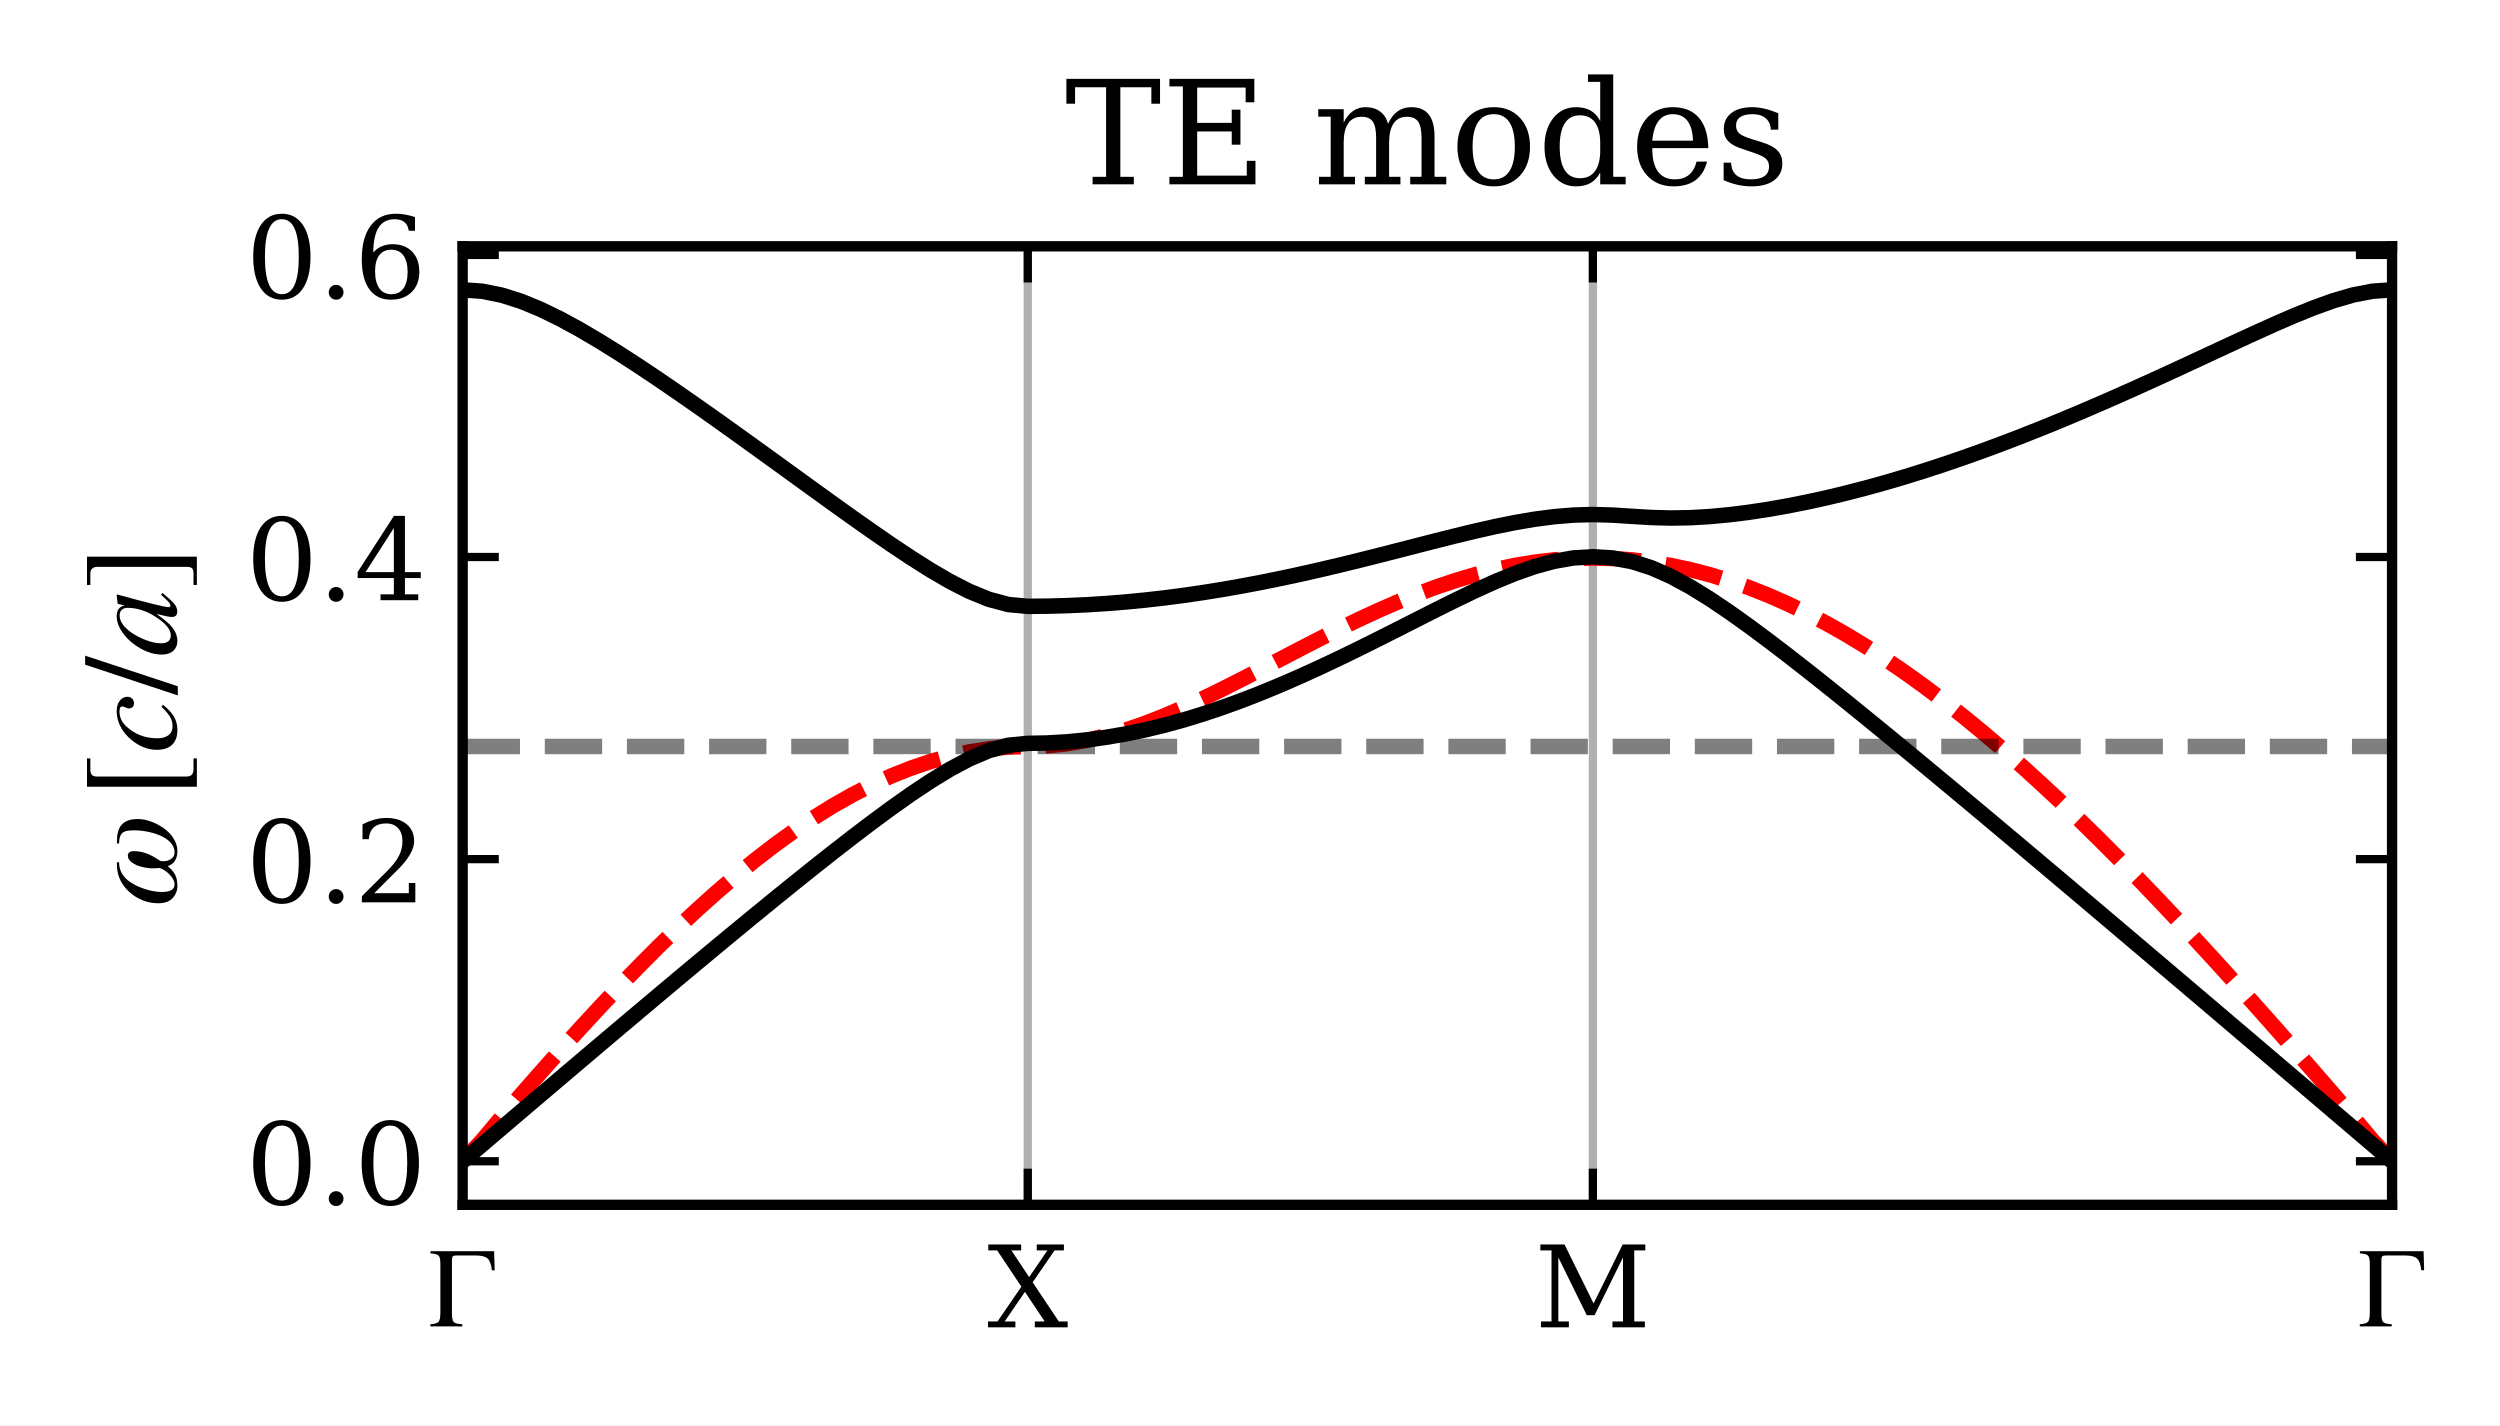
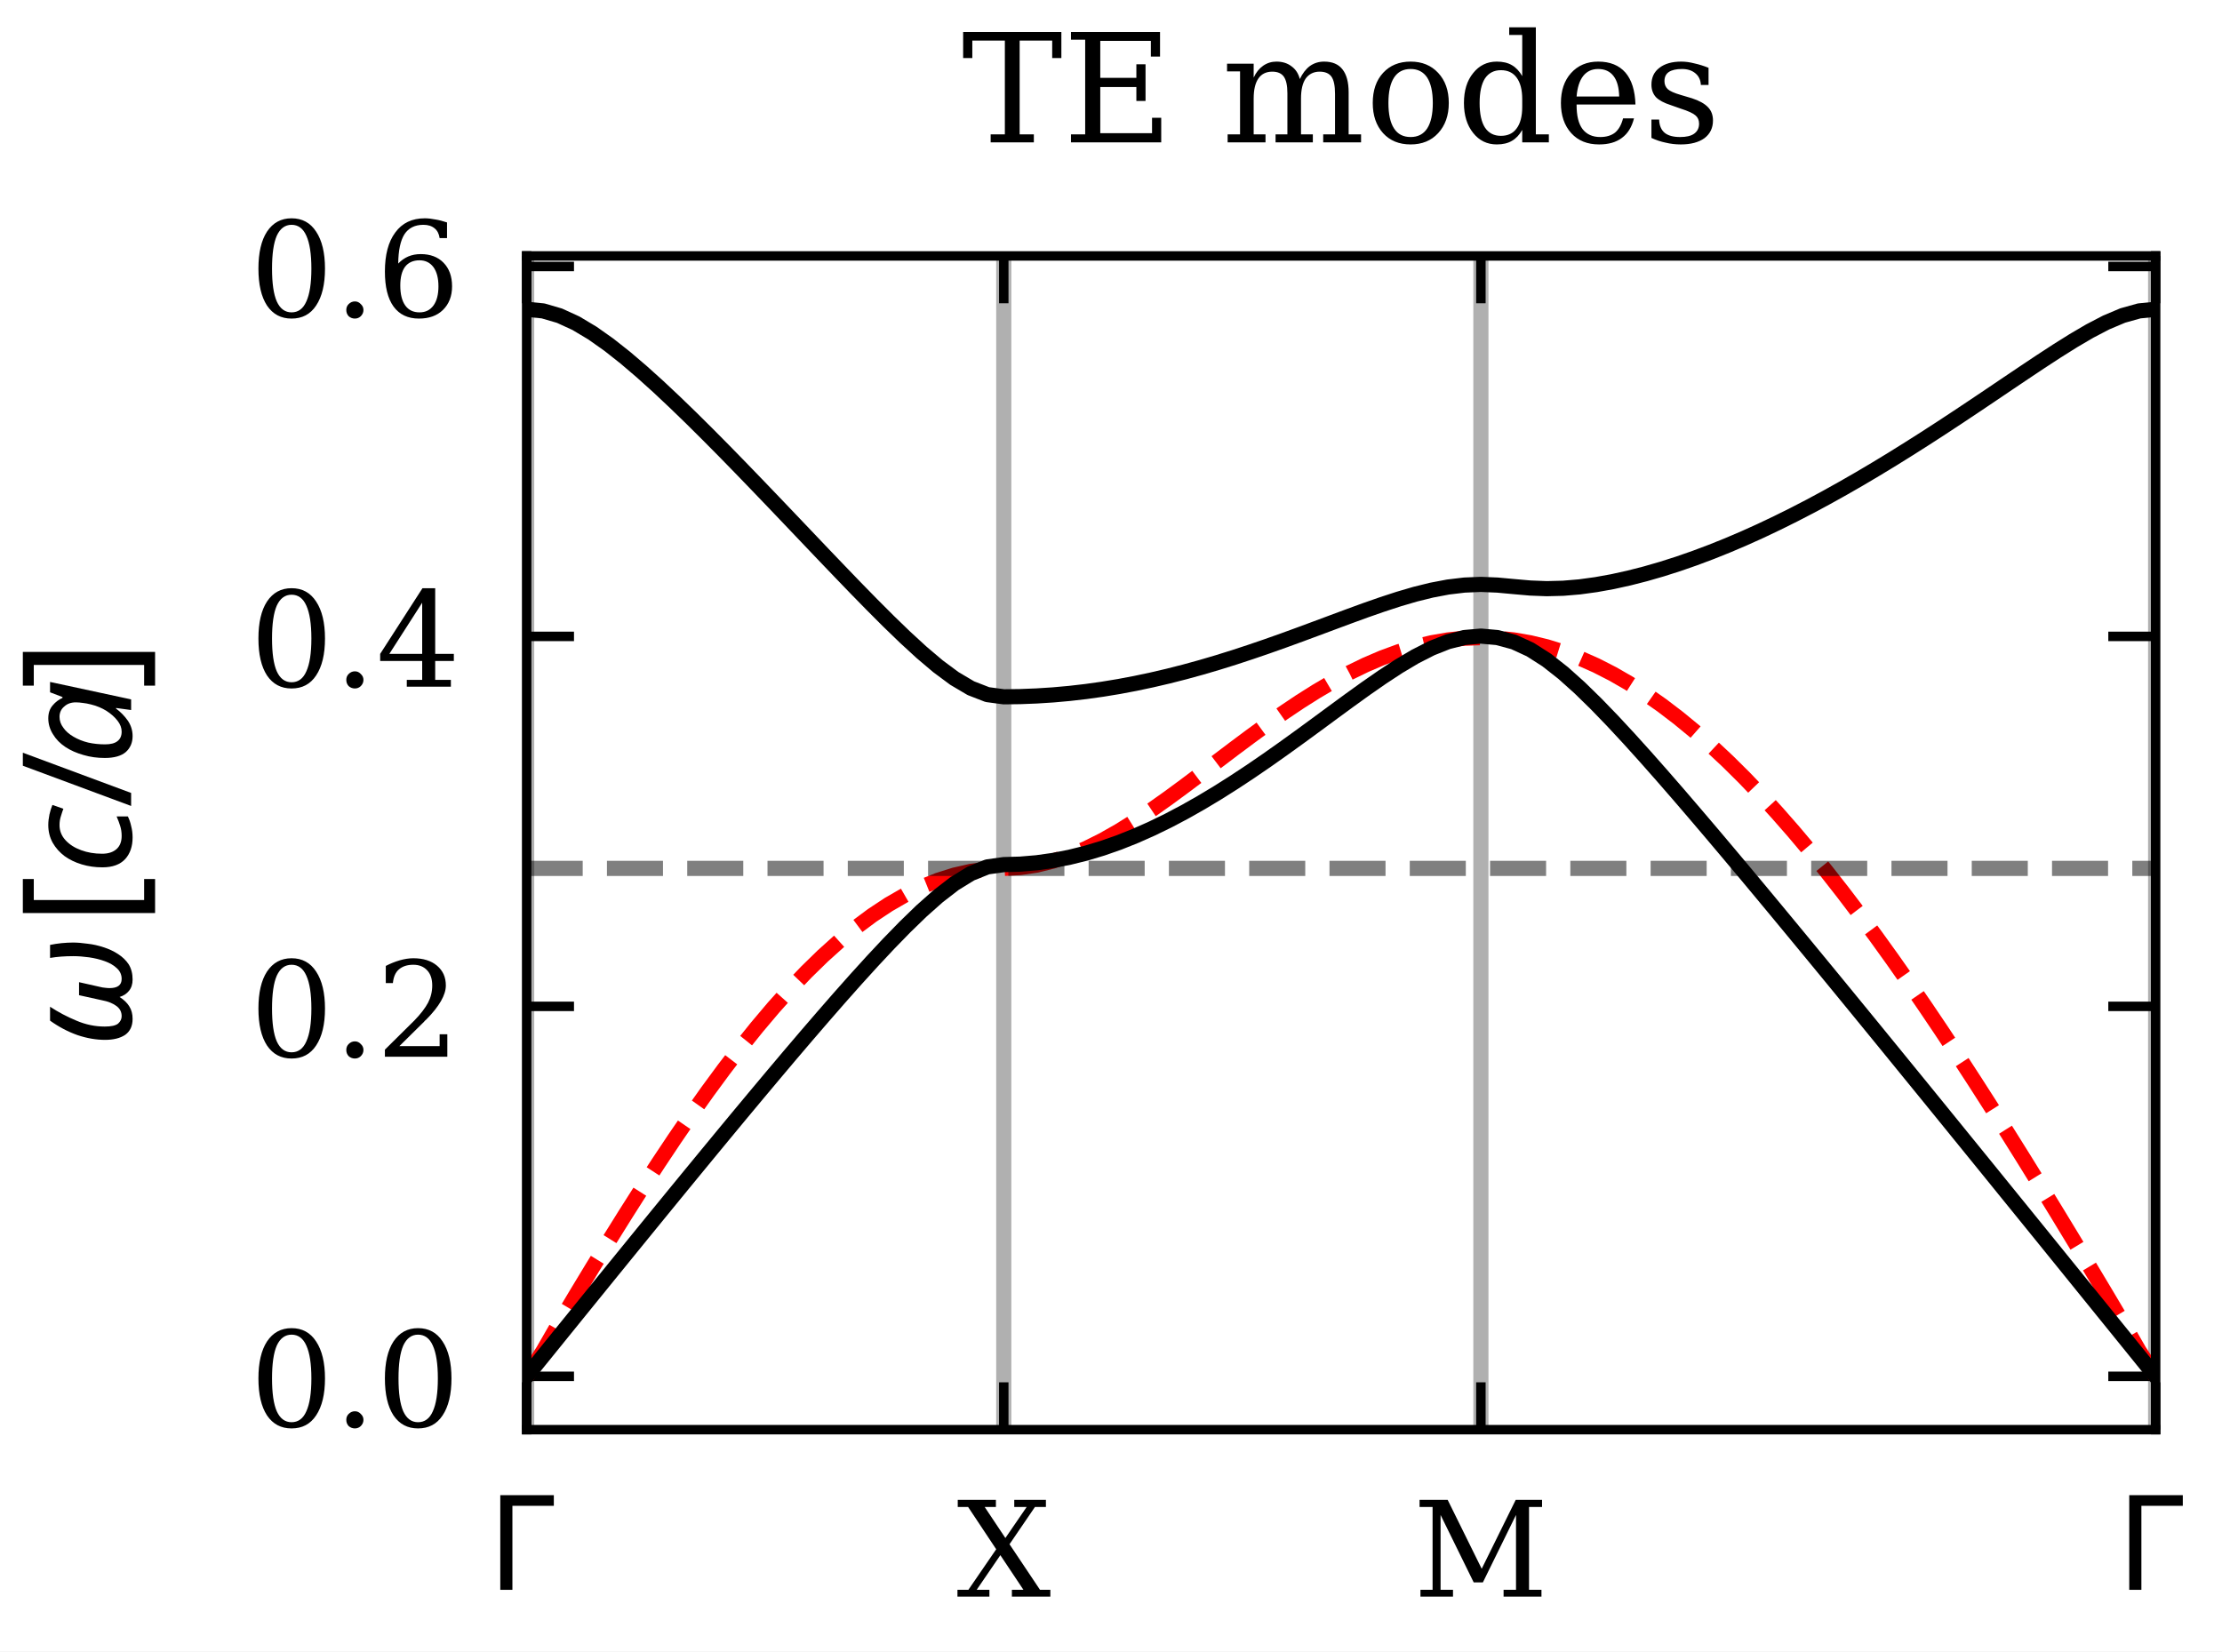
- <svg xmlns="http://www.w3.org/2000/svg" xmlns:xlink="http://www.w3.org/1999/xlink" width="241.952pt" height="137.948pt" viewBox="0 0 241.952 137.948" version="1.1">
+ <svg xmlns="http://www.w3.org/2000/svg" xmlns:xlink="http://www.w3.org/1999/xlink" width="117.352pt" height="87.234pt" viewBox="0 0 117.352 87.234" version="1.1">
  <defs>
    <style type="text/css">*{stroke-linejoin: round; stroke-linecap: butt}</style>
  </defs>
  <g id="figure_1">
    <g id="patch_1">
-       <path d="M 0 137.948  L 241.952 137.948  L 241.952 0  L 0 0  z " style="fill: #ffffff" />
+       <path d="M 0 87.234  L 117.352 87.234  L 117.352 0  L 0 0  z " style="fill: #ffffff" />
    </g>
    <g id="axes_1">
      <g id="patch_2">
-         <path d="M 44.775 116.602  L 231.507 116.602  L 231.507 23.838  L 44.775 23.838  z " style="fill: #ffffff" />
+         <path d="M 27.815 75.519  L 113.847 75.519  L 113.847 13.519  L 27.815 13.519  z " style="fill: #ffffff" />
      </g>
      <g id="matplotlib.axis_1">
        <g id="xtick_1">
          <g id="line2d_1">
-             <path d="M 44.775 116.602  L 44.775 23.838  " clip-path="url(#p9f2cf2e4ec)" style="fill: none; stroke: #b0b0b0; stroke-width: 0.8; stroke-linecap: square" />
+             <path d="M 27.815 75.519  L 27.815 13.519  " clip-path="url(#p6c343cb513)" style="fill: none; stroke: #b0b0b0; stroke-width: 0.8; stroke-linecap: square" />
          </g>
          <g id="line2d_2">
            <defs>
-               <path id="m1f3e763561" d="M 0 0  L 0 -3.5  " style="stroke: #000000; stroke-width: 0.8" />
-             </defs>
-             <g>
-               <use xlink:href="#m1f3e763561" x="44.775" y="116.602" style="stroke: #000000; stroke-width: 0.8" />
+               <path id="m5d4dc5ee6d" d="M 0 0  L 0 -2.5  " style="stroke: #000000; stroke-width: 0.5" />
+             </defs>
+             <g>
+               <use xlink:href="#m5d4dc5ee6d" x="27.815" y="75.519" style="stroke: #000000; stroke-width: 0.5" />
            </g>
          </g>
          <g id="line2d_3">
            <defs>
-               <path id="mbce7324c73" d="M 0 0  L 0 3.5  " style="stroke: #000000; stroke-width: 0.8" />
-             </defs>
-             <g>
-               <use xlink:href="#mbce7324c73" x="44.775" y="23.838" style="stroke: #000000; stroke-width: 0.8" />
+               <path id="me003853d06" d="M 0 0  L 0 2.5  " style="stroke: #000000; stroke-width: 0.5" />
+             </defs>
+             <g>
+               <use xlink:href="#me003853d06" x="27.815" y="13.519" style="stroke: #000000; stroke-width: 0.5" />
            </g>
          </g>
          <g id="text_1">
-             <g transform="translate(41.53 128.4599) scale(0.11 -0.11)">
-               <defs>
-                 <path id="STIXGeneral-Regular-393" d="M 3693 3162  L 3533 3162  Q 3482 3642 3299 3818  Q 3117 3994 2637 3994  L 1517 3994  Q 1382 3994 1334 3942  Q 1286 3891 1286 3738  L 1286 723  Q 1286 352 1388 246  Q 1491 141 1869 122  L 1869 0  L 70 0  L 70 122  Q 435 147 534 262  Q 634 378 634 794  L 634 3526  Q 634 3878 538 3984  Q 442 4090 77 4115  L 77 4237  L 3661 4237  L 3693 3162  z " transform="scale(0.015625)" />
-               </defs>
-               <use xlink:href="#STIXGeneral-Regular-393" transform="translate(0 0.796875)" />
+             <g transform="translate(25.74969 84.33807)">
+               <text>
+                 <tspan x="0" y="-0.359" style="font-size: 7px; font-family: 'STIXGeneral'">Γ</tspan>
+               </text>
            </g>
          </g>
        </g>
        <g id="xtick_2">
          <g id="line2d_4">
-             <path d="M 99.468 116.602  L 99.468 23.838  " clip-path="url(#p9f2cf2e4ec)" style="fill: none; stroke: #b0b0b0; stroke-width: 0.8; stroke-linecap: square" />
+             <path d="M 53.013 75.519  L 53.013 13.519  " clip-path="url(#p6c343cb513)" style="fill: none; stroke: #b0b0b0; stroke-width: 0.8; stroke-linecap: square" />
          </g>
          <g id="line2d_5">
            <g>
-               <use xlink:href="#m1f3e763561" x="99.468" y="116.602" style="stroke: #000000; stroke-width: 0.8" />
+               <use xlink:href="#m5d4dc5ee6d" x="53.013" y="75.519" style="stroke: #000000; stroke-width: 0.5" />
            </g>
          </g>
          <g id="line2d_6">
            <g>
-               <use xlink:href="#mbce7324c73" x="99.468" y="23.838" style="stroke: #000000; stroke-width: 0.8" />
+               <use xlink:href="#me003853d06" x="53.013" y="13.519" style="stroke: #000000; stroke-width: 0.5" />
            </g>
          </g>
          <g id="text_2">
-             <g transform="translate(95.55231 128.4599) scale(0.11 -0.11)">
-               <defs>
-                 <path id="DejaVuSerif-58" d="M 2119 1997  L 978 331  L 1581 331  L 1581 0  L 38 0  L 38 331  L 575 331  L 1919 2291  L 556 4331  L 56 4331  L 56 4666  L 1906 4666  L 1906 4331  L 1356 4331  L 2356 2828  L 3384 4331  L 2784 4331  L 2784 4666  L 4313 4666  L 4313 4331  L 3788 4331  L 2553 2534  L 4025 331  L 4525 331  L 4525 0  L 2675 0  L 2675 331  L 3231 331  L 2119 1997  z " transform="scale(0.015625)" />
-               </defs>
-               <use xlink:href="#DejaVuSerif-58" />
-             </g>
+             <text style="font-size: 7px; font-family: 'DejaVu Serif', 'Bitstream Vera Serif', 'Computer Modern Roman', 'New Century Schoolbook', 'Century Schoolbook L', 'Utopia', 'ITC Bookman', 'Bookman', 'Nimbus Roman No9 L', 'Times New Roman', 'Times', 'Palatino', 'Charter', serif; text-anchor: middle" x="53.013" y="84.338" transform="rotate(-0 53.01296 84.33807)">X</text>
          </g>
        </g>
        <g id="xtick_3">
          <g id="line2d_7">
-             <path d="M 154.16 116.602  L 154.16 23.838  " clip-path="url(#p9f2cf2e4ec)" style="fill: none; stroke: #b0b0b0; stroke-width: 0.8; stroke-linecap: square" />
+             <path d="M 78.211 75.519  L 78.211 13.519  " clip-path="url(#p6c343cb513)" style="fill: none; stroke: #b0b0b0; stroke-width: 0.8; stroke-linecap: square" />
          </g>
          <g id="line2d_8">
            <g>
-               <use xlink:href="#m1f3e763561" x="154.16" y="116.602" style="stroke: #000000; stroke-width: 0.8" />
+               <use xlink:href="#m5d4dc5ee6d" x="78.211" y="75.519" style="stroke: #000000; stroke-width: 0.5" />
            </g>
          </g>
          <g id="line2d_9">
            <g>
-               <use xlink:href="#mbce7324c73" x="154.16" y="23.838" style="stroke: #000000; stroke-width: 0.8" />
+               <use xlink:href="#me003853d06" x="78.211" y="13.519" style="stroke: #000000; stroke-width: 0.5" />
            </g>
          </g>
          <g id="text_3">
-             <g transform="translate(148.5288 128.4599) scale(0.11 -0.11)">
-               <defs>
-                 <path id="DejaVuSerif-4d" d="M 353 0  L 353 331  L 947 331  L 947 4331  L 319 4331  L 319 4666  L 1678 4666  L 3316 1344  L 4953 4666  L 6228 4666  L 6228 4331  L 5606 4331  L 5606 331  L 6203 331  L 6203 0  L 4378 0  L 4378 331  L 4972 331  L 4972 3938  L 3372 684  L 2931 684  L 1331 3938  L 1331 331  L 1925 331  L 1925 0  L 353 0  z " transform="scale(0.015625)" />
-               </defs>
-               <use xlink:href="#DejaVuSerif-4d" />
-             </g>
+             <text style="font-size: 7px; font-family: 'DejaVu Serif', 'Bitstream Vera Serif', 'Computer Modern Roman', 'New Century Schoolbook', 'Century Schoolbook L', 'Utopia', 'ITC Bookman', 'Bookman', 'Nimbus Roman No9 L', 'Times New Roman', 'Times', 'Palatino', 'Charter', serif; text-anchor: middle" x="78.211" y="84.338" transform="rotate(-0 78.21123 84.33807)">M</text>
          </g>
        </g>
        <g id="xtick_4">
          <g id="line2d_10">
-             <path d="M 231.507 116.602  L 231.507 23.838  " clip-path="url(#p9f2cf2e4ec)" style="fill: none; stroke: #b0b0b0; stroke-width: 0.8; stroke-linecap: square" />
+             <path d="M 113.847 75.519  L 113.847 13.519  " clip-path="url(#p6c343cb513)" style="fill: none; stroke: #b0b0b0; stroke-width: 0.8; stroke-linecap: square" />
          </g>
          <g id="line2d_11">
            <g>
-               <use xlink:href="#m1f3e763561" x="231.507" y="116.602" style="stroke: #000000; stroke-width: 0.8" />
+               <use xlink:href="#m5d4dc5ee6d" x="113.847" y="75.519" style="stroke: #000000; stroke-width: 0.5" />
            </g>
          </g>
          <g id="line2d_12">
            <g>
-               <use xlink:href="#mbce7324c73" x="231.507" y="23.838" style="stroke: #000000; stroke-width: 0.8" />
+               <use xlink:href="#me003853d06" x="113.847" y="13.519" style="stroke: #000000; stroke-width: 0.5" />
            </g>
          </g>
          <g id="text_4">
-             <g transform="translate(228.2623 128.4599) scale(0.11 -0.11)">
-               <use xlink:href="#STIXGeneral-Regular-393" transform="translate(0 0.796875)" />
+             <g transform="translate(111.782 84.33807)">
+               <text>
+                 <tspan x="0" y="-0.359" style="font-size: 7px; font-family: 'STIXGeneral'">Γ</tspan>
+               </text>
            </g>
          </g>
        </g>
      </g>
      <g id="matplotlib.axis_2">
        <g id="ytick_1">
          <g id="line2d_13">
            <defs>
-               <path id="me14eeef9f0" d="M 0 0  L 3.5 0  " style="stroke: #000000; stroke-width: 0.8" />
-             </defs>
-             <g>
-               <use xlink:href="#me14eeef9f0" x="44.775" y="112.385" style="stroke: #000000; stroke-width: 0.8" />
+               <path id="m5b4de9424f" d="M 0 0  L 2.5 0  " style="stroke: #000000; stroke-width: 0.5" />
+             </defs>
+             <g>
+               <use xlink:href="#m5b4de9424f" x="27.815" y="72.701" style="stroke: #000000; stroke-width: 0.5" />
            </g>
          </g>
          <g id="line2d_14">
            <defs>
-               <path id="ma200acecbd" d="M 0 0  L -3.5 0  " style="stroke: #000000; stroke-width: 0.8" />
-             </defs>
-             <g>
-               <use xlink:href="#ma200acecbd" x="231.507" y="112.385" style="stroke: #000000; stroke-width: 0.8" />
+               <path id="m4e8e00e79b" d="M 0 0  L -2.5 0  " style="stroke: #000000; stroke-width: 0.5" />
+             </defs>
+             <g>
+               <use xlink:href="#m4e8e00e79b" x="113.847" y="72.701" style="stroke: #000000; stroke-width: 0.5" />
            </g>
          </g>
          <g id="text_5">
-             <g transform="translate(23.78156 116.5642) scale(0.11 -0.11)">
-               <defs>
-                 <path id="DejaVuSerif-30" d="M 2034 219  Q 2513 219 2750 744  Q 2988 1269 2988 2328  Q 2988 3391 2750 3916  Q 2513 4441 2034 4441  Q 1556 4441 1318 3916  Q 1081 3391 1081 2328  Q 1081 1269 1318 744  Q 1556 219 2034 219  z M 2034 -91  Q 1275 -91 848 546  Q 422 1184 422 2328  Q 422 3475 848 4112  Q 1275 4750 2034 4750  Q 2797 4750 3222 4112  Q 3647 3475 3647 2328  Q 3647 1184 3222 546  Q 2797 -91 2034 -91  z " transform="scale(0.015625)" />
-                 <path id="DejaVuSerif-2e" d="M 603 325  Q 603 500 722 622  Q 841 744 1019 744  Q 1191 744 1312 622  Q 1434 500 1434 325  Q 1434 153 1312 31  Q 1191 -91 1019 -91  Q 841 -91 722 29  Q 603 150 603 325  z " transform="scale(0.015625)" />
-               </defs>
-               <use xlink:href="#DejaVuSerif-30" />
-               <use xlink:href="#DejaVuSerif-2e" transform="translate(63.62305 0)" />
-               <use xlink:href="#DejaVuSerif-30" transform="translate(95.41016 0)" />
-             </g>
+             <text style="font-size: 7px; font-family: 'DejaVu Serif', 'Bitstream Vera Serif', 'Computer Modern Roman', 'New Century Schoolbook', 'Century Schoolbook L', 'Utopia', 'ITC Bookman', 'Bookman', 'Nimbus Roman No9 L', 'Times New Roman', 'Times', 'Palatino', 'Charter', serif; text-anchor: end" x="24.315" y="75.36" transform="rotate(-0 24.31469 75.36042)">0.0</text>
          </g>
        </g>
        <g id="ytick_2">
          <g id="line2d_15">
            <g>
-               <use xlink:href="#me14eeef9f0" x="44.775" y="83.147" style="stroke: #000000; stroke-width: 0.8" />
+               <use xlink:href="#m5b4de9424f" x="27.815" y="53.159" style="stroke: #000000; stroke-width: 0.5" />
            </g>
          </g>
          <g id="line2d_16">
            <g>
-               <use xlink:href="#ma200acecbd" x="231.507" y="83.147" style="stroke: #000000; stroke-width: 0.8" />
+               <use xlink:href="#m4e8e00e79b" x="113.847" y="53.159" style="stroke: #000000; stroke-width: 0.5" />
            </g>
          </g>
          <g id="text_6">
-             <g transform="translate(23.78156 87.32575) scale(0.11 -0.11)">
-               <defs>
-                 <path id="DejaVuSerif-32" d="M 819 3553  L 469 3553  L 469 4384  Q 803 4563 1142 4656  Q 1481 4750 1806 4750  Q 2534 4750 2956 4397  Q 3378 4044 3378 3438  Q 3378 2753 2422 1800  Q 2347 1728 2309 1691  L 1131 513  L 3078 513  L 3078 1088  L 3444 1088  L 3444 0  L 434 0  L 434 341  L 1850 1753  Q 2319 2222 2519 2614  Q 2719 3006 2719 3438  Q 2719 3909 2473 4175  Q 2228 4441 1797 4441  Q 1350 4441 1106 4219  Q 863 3997 819 3553  z " transform="scale(0.015625)" />
-               </defs>
-               <use xlink:href="#DejaVuSerif-30" />
-               <use xlink:href="#DejaVuSerif-2e" transform="translate(63.62305 0)" />
-               <use xlink:href="#DejaVuSerif-32" transform="translate(95.41016 0)" />
-             </g>
+             <text style="font-size: 7px; font-family: 'DejaVu Serif', 'Bitstream Vera Serif', 'Computer Modern Roman', 'New Century Schoolbook', 'Century Schoolbook L', 'Utopia', 'ITC Bookman', 'Bookman', 'Nimbus Roman No9 L', 'Times New Roman', 'Times', 'Palatino', 'Charter', serif; text-anchor: end" x="24.315" y="55.818" transform="rotate(-0 24.31469 55.81835)">0.2</text>
          </g>
        </g>
        <g id="ytick_3">
          <g id="line2d_17">
            <g>
-               <use xlink:href="#me14eeef9f0" x="44.775" y="53.908" style="stroke: #000000; stroke-width: 0.8" />
+               <use xlink:href="#m5b4de9424f" x="27.815" y="33.617" style="stroke: #000000; stroke-width: 0.5" />
            </g>
          </g>
          <g id="line2d_18">
            <g>
-               <use xlink:href="#ma200acecbd" x="231.507" y="53.908" style="stroke: #000000; stroke-width: 0.8" />
+               <use xlink:href="#m4e8e00e79b" x="113.847" y="33.617" style="stroke: #000000; stroke-width: 0.5" />
            </g>
          </g>
          <g id="text_7">
-             <g transform="translate(23.78156 58.08731) scale(0.11 -0.11)">
-               <defs>
-                 <path id="DejaVuSerif-34" d="M 2234 1581  L 2234 4063  L 641 1581  L 2234 1581  z M 3609 0  L 1484 0  L 1484 331  L 2234 331  L 2234 1247  L 197 1247  L 197 1588  L 2241 4750  L 2859 4750  L 2859 1581  L 3750 1581  L 3750 1247  L 2859 1247  L 2859 331  L 3609 331  L 3609 0  z " transform="scale(0.015625)" />
-               </defs>
-               <use xlink:href="#DejaVuSerif-30" />
-               <use xlink:href="#DejaVuSerif-2e" transform="translate(63.62305 0)" />
-               <use xlink:href="#DejaVuSerif-34" transform="translate(95.41016 0)" />
-             </g>
+             <text style="font-size: 7px; font-family: 'DejaVu Serif', 'Bitstream Vera Serif', 'Computer Modern Roman', 'New Century Schoolbook', 'Century Schoolbook L', 'Utopia', 'ITC Bookman', 'Bookman', 'Nimbus Roman No9 L', 'Times New Roman', 'Times', 'Palatino', 'Charter', serif; text-anchor: end" x="24.315" y="36.276" transform="rotate(-0 24.31469 36.27629)">0.4</text>
          </g>
        </g>
        <g id="ytick_4">
          <g id="line2d_19">
            <g>
-               <use xlink:href="#me14eeef9f0" x="44.775" y="24.67" style="stroke: #000000; stroke-width: 0.8" />
+               <use xlink:href="#m5b4de9424f" x="27.815" y="14.075" style="stroke: #000000; stroke-width: 0.5" />
            </g>
          </g>
          <g id="line2d_20">
            <g>
-               <use xlink:href="#ma200acecbd" x="231.507" y="24.67" style="stroke: #000000; stroke-width: 0.8" />
+               <use xlink:href="#m4e8e00e79b" x="113.847" y="14.075" style="stroke: #000000; stroke-width: 0.5" />
            </g>
          </g>
          <g id="text_8">
-             <g transform="translate(23.78156 28.84887) scale(0.11 -0.11)">
-               <defs>
-                 <path id="DejaVuSerif-36" d="M 2094 219  Q 2534 219 2771 542  Q 3009 866 3009 1472  Q 3009 2078 2771 2401  Q 2534 2725 2094 2725  Q 1647 2725 1412 2412  Q 1178 2100 1178 1509  Q 1178 888 1415 553  Q 1653 219 2094 219  z M 1075 2569  Q 1288 2803 1556 2918  Q 1825 3034 2163 3034  Q 2859 3034 3264 2615  Q 3669 2197 3669 1472  Q 3669 763 3233 336  Q 2797 -91 2069 -91  Q 1278 -91 853 498  Q 428 1088 428 2181  Q 428 3406 931 4078  Q 1434 4750 2350 4750  Q 2597 4750 2869 4703  Q 3141 4656 3425 4563  L 3425 3794  L 3072 3794  Q 3034 4109 2831 4275  Q 2628 4441 2284 4441  Q 1678 4441 1381 3981  Q 1084 3522 1075 2569  z " transform="scale(0.015625)" />
-               </defs>
-               <use xlink:href="#DejaVuSerif-30" />
-               <use xlink:href="#DejaVuSerif-2e" transform="translate(63.62305 0)" />
-               <use xlink:href="#DejaVuSerif-36" transform="translate(95.41016 0)" />
-             </g>
+             <text style="font-size: 7px; font-family: 'DejaVu Serif', 'Bitstream Vera Serif', 'Computer Modern Roman', 'New Century Schoolbook', 'Century Schoolbook L', 'Utopia', 'ITC Bookman', 'Bookman', 'Nimbus Roman No9 L', 'Times New Roman', 'Times', 'Palatino', 'Charter', serif; text-anchor: end" x="24.315" y="16.734" transform="rotate(-0 24.31469 16.73423)">0.6</text>
          </g>
        </g>
        <g id="text_9">
-           <g transform="translate(17.07797 87.7697) rotate(-90) scale(0.13 -0.13)">
-             <defs>
-               <path id="STIXGeneral-Italic-3c9" d="M 3021 2810  L 3136 2810  Q 3648 2810 3898 2598  Q 4186 2355 4186 1824  Q 4186 1357 3910 838  Q 3667 390 3334 160  Q 3002 -70 2669 -70  Q 2438 -70 2281 3  Q 2125 77 2064 160  Q 2003 243 1939 384  Q 1741 147 1533 38  Q 1325 -70 998 -70  Q 659 -70 416 160  Q 173 390 173 832  Q 173 1101 237 1350  Q 403 1965 883 2387  Q 1363 2810 2010 2810  L 2125 2810  L 2125 2707  Q 1606 2707 1267 2291  Q 1024 1990 867 1526  Q 710 1062 710 666  Q 710 64 1075 64  Q 1286 64 1523 285  Q 1760 506 1856 774  Q 1837 915 1837 1101  Q 1837 1363 1914 1651  Q 1984 1920 2125 2105  Q 2266 2291 2432 2291  Q 2656 2291 2656 1997  Q 2656 1530 2387 1062  Q 2272 864 2189 736  Q 2176 691 2176 602  Q 2176 384 2288 224  Q 2400 64 2592 64  Q 3040 64 3341 627  Q 3482 896 3565 1270  Q 3648 1645 3648 1971  Q 3648 2240 3616 2362  Q 3565 2566 3411 2636  Q 3258 2707 3021 2707  L 3021 2810  z " transform="scale(0.015625)" />
-               <path id="STIXGeneral-Regular-5b" d="M 1914 -998  L 563 -998  L 563 4237  L 1914 4237  L 1914 4077  L 1382 4077  Q 1216 4077 1133 4006  Q 1050 3936 1050 3770  L 1050 -493  Q 1050 -838 1382 -838  L 1914 -838  L 1914 -998  z " transform="scale(0.015625)" />
-               <path id="STIXGeneral-Italic-63" d="M 2240 685  L 2342 621  Q 2048 250 1769 90  Q 1491 -70 1133 -70  Q 678 -70 435 179  Q 192 429 192 915  Q 192 1344 409 1744  Q 627 2144 979 2432  Q 1472 2822 2048 2822  Q 2342 2822 2531 2675  Q 2720 2528 2720 2304  Q 2720 2176 2630 2086  Q 2541 1997 2413 1997  Q 2285 1997 2224 2070  Q 2163 2144 2163 2253  Q 2163 2310 2211 2403  Q 2259 2496 2259 2560  Q 2259 2688 2022 2688  Q 1619 2688 1325 2381  Q 742 1766 742 890  Q 742 544 889 352  Q 1037 160 1312 160  Q 1562 160 1766 281  Q 1971 403 2240 685  z " transform="scale(0.015625)" />
-               <path id="STIXGeneral-Regular-2f" d="M 1837 4326  L 378 -90  L -58 -90  L 1408 4326  L 1837 4326  z " transform="scale(0.015625)" />
-               <path id="STIXGeneral-Italic-61" d="M 2963 710  L 3046 640  Q 2688 205 2518 70  Q 2349 -64 2157 -64  Q 1901 -64 1901 198  Q 1901 358 2048 934  Q 1690 397 1389 163  Q 1088 -70 749 -70  Q 467 -70 288 125  Q 109 320 109 672  Q 109 1158 387 1664  Q 666 2170 1094 2496  Q 1523 2822 1939 2822  Q 2368 2822 2451 2451  L 2522 2758  L 2541 2778  L 2931 2822  L 2976 2803  Q 2970 2778 2938 2669  Q 2368 595 2368 346  Q 2368 262 2458 262  Q 2554 262 2790 525  L 2963 710  z M 2336 2310  Q 2336 2477 2240 2579  Q 2144 2682 1978 2682  Q 1542 2682 1139 2093  Q 928 1779 787 1395  Q 646 1011 646 717  Q 646 243 1030 243  Q 1408 243 1843 870  Q 2336 1581 2336 2310  z " transform="scale(0.015625)" />
-               <path id="STIXGeneral-Regular-5d" d="M 1568 -998  L 218 -998  L 218 -838  L 781 -838  Q 947 -838 1014 -768  Q 1082 -698 1082 -544  L 1082 3731  Q 1082 4077 755 4077  L 218 4077  L 218 4237  L 1568 4237  L 1568 -998  z " transform="scale(0.015625)" />
-             </defs>
-             <use xlink:href="#STIXGeneral-Italic-3c9" transform="translate(0 0.40625)" />
-             <use xlink:href="#STIXGeneral-Regular-5b" transform="translate(80.63356 0.40625)" />
-             <use xlink:href="#STIXGeneral-Italic-63" transform="translate(113.9335 0.40625)" />
-             <use xlink:href="#STIXGeneral-Regular-2f" transform="translate(158.3335 0.40625)" />
-             <use xlink:href="#STIXGeneral-Italic-61" transform="translate(186.1335 0.40625)" />
-             <use xlink:href="#STIXGeneral-Regular-5d" transform="translate(236.2335 0.40625)" />
+           <g transform="translate(7.51875 55.31896) rotate(-90)">
+             <text>
+               <tspan x="0" y="-0.594" style="font-style: italic; font-size: 8px; font-family: 'STIXGeneral'">ω</tspan>
+               <tspan x="9.115" y="-0.594" style="font-style: italic; font-size: 8px; font-family: 'STIXGeneral'">c</tspan>
+               <tspan x="14.891" y="-0.594" style="font-style: italic; font-size: 8px; font-family: 'STIXGeneral'">a</tspan>
+               <tspan x="6.451" y="-0.594" style="font-size: 8px; font-family: 'STIXGeneral'">[</tspan>
+               <tspan x="12.667" y="-0.594" style="font-size: 8px; font-family: 'STIXGeneral'">/</tspan>
+               <tspan x="18.899" y="-0.594" style="font-size: 8px; font-family: 'STIXGeneral'">]</tspan>
+             </text>
          </g>
        </g>
      </g>
      <g id="line2d_21">
-         <path d="M 44.775 112.385  L 46.661 110.38  L 48.547 108.126  L 50.433 105.944  L 52.319 103.795  L 54.205 101.676  L 56.091 99.592  L 57.977 97.547  L 59.863 95.547  L 61.749 93.597  L 63.635 91.702  L 65.52 89.868  L 67.406 88.101  L 69.292 86.405  L 71.178 84.786  L 73.064 83.248  L 74.95 81.795  L 76.836 80.432  L 78.722 79.163  L 80.608 77.991  L 82.494 76.921  L 84.38 75.954  L 86.266 75.095  L 88.152 74.345  L 90.038 73.706  L 91.924 73.182  L 93.81 72.772  L 95.696 72.478  L 97.582 72.302  L 99.468 72.243  L 101.354 72.177  L 103.24 71.982  L 105.125 71.661  L 107.011 71.221  L 108.897 70.672  L 110.783 70.022  L 112.669 69.286  L 114.555 68.474  L 116.441 67.601  L 118.327 66.68  L 120.213 65.724  L 122.099 64.747  L 123.985 63.76  L 125.871 62.776  L 127.757 61.805  L 129.643 60.858  L 131.529 59.944  L 133.415 59.072  L 135.301 58.251  L 137.187 57.486  L 139.073 56.786  L 140.959 56.154  L 142.845 55.597  L 144.73 55.118  L 146.616 54.722  L 148.502 54.411  L 150.388 54.187  L 152.274 54.052  L 154.16 54.006  L 156.047 54.052  L 157.933 54.187  L 159.82 54.412  L 161.706 54.727  L 163.593 55.131  L 165.479 55.622  L 167.366 56.201  L 169.252 56.865  L 171.139 57.614  L 173.025 58.445  L 174.912 59.357  L 176.798 60.349  L 178.685 61.418  L 180.571 62.562  L 182.458 63.78  L 184.344 65.068  L 186.231 66.424  L 188.117 67.846  L 190.004 69.331  L 191.891 70.877  L 193.777 72.481  L 195.664 74.14  L 197.55 75.851  L 199.437 77.612  L 201.323 79.42  L 203.21 81.271  L 205.096 83.164  L 206.983 85.095  L 208.869 87.062  L 210.756 89.061  L 212.642 91.091  L 214.529 93.147  L 216.415 95.229  L 218.302 97.332  L 220.188 99.455  L 222.075 101.596  L 223.961 103.752  L 225.848 105.925  L 227.734 108.119  L 229.621 110.378  L 231.507 112.385  " clip-path="url(#p9f2cf2e4ec)" style="fill: none; stroke-dasharray: 5.55,2.4; stroke-dashoffset: 0; stroke: #ff0000; stroke-width: 1.5" />
+         <path d="M 27.815 72.701  L 28.684 71.361  L 29.552 69.854  L 30.421 68.396  L 31.29 66.959  L 32.159 65.544  L 33.028 64.151  L 33.897 62.784  L 34.766 61.447  L 35.635 60.143  L 36.504 58.877  L 37.373 57.651  L 38.242 56.47  L 39.11 55.337  L 39.979 54.255  L 40.848 53.226  L 41.717 52.255  L 42.586 51.345  L 43.455 50.496  L 44.324 49.713  L 45.193 48.998  L 46.062 48.352  L 46.931 47.777  L 47.8 47.276  L 48.668 46.849  L 49.537 46.499  L 50.406 46.225  L 51.275 46.028  L 52.144 45.91  L 53.013 45.871  L 53.882 45.827  L 54.751 45.697  L 55.62 45.482  L 56.489 45.189  L 57.357 44.821  L 58.226 44.387  L 59.095 43.895  L 59.964 43.352  L 60.833 42.769  L 61.702 42.153  L 62.571 41.514  L 63.44 40.861  L 64.309 40.201  L 65.178 39.543  L 66.047 38.895  L 66.915 38.262  L 67.784 37.651  L 68.653 37.068  L 69.522 36.519  L 70.391 36.008  L 71.26 35.54  L 72.129 35.118  L 72.998 34.746  L 73.867 34.426  L 74.736 34.161  L 75.605 33.953  L 76.473 33.803  L 77.342 33.713  L 78.211 33.682  L 79.08 33.713  L 79.95 33.803  L 80.819 33.954  L 81.688 34.164  L 82.557 34.434  L 83.426 34.763  L 84.295 35.149  L 85.165 35.593  L 86.034 36.093  L 86.903 36.649  L 87.772 37.259  L 88.641 37.922  L 89.51 38.636  L 90.38 39.401  L 91.249 40.215  L 92.118 41.076  L 92.987 41.982  L 93.856 42.933  L 94.725 43.925  L 95.595 44.958  L 96.464 46.03  L 97.333 47.139  L 98.202 48.283  L 99.071 49.46  L 99.94 50.668  L 100.809 51.906  L 101.679 53.171  L 102.548 54.461  L 103.417 55.776  L 104.286 57.112  L 105.155 58.468  L 106.024 59.843  L 106.894 61.234  L 107.763 62.64  L 108.632 64.059  L 109.501 65.49  L 110.37 66.931  L 111.239 68.383  L 112.109 69.85  L 112.978 71.36  L 113.847 72.701  " clip-path="url(#p6c343cb513)" style="fill: none; stroke-dasharray: 2.96,1.28; stroke-dashoffset: 0; stroke: #ff0000; stroke-width: 0.8" />
      </g>
      <g id="line2d_22">
-         <path d="M 44.775 112.385  L 46.661 110.779  L 48.547 109.173  L 50.433 107.568  L 52.319 105.964  L 54.205 104.362  L 56.091 102.762  L 57.977 101.164  L 59.863 99.569  L 61.749 97.978  L 63.635 96.392  L 65.52 94.81  L 67.406 93.235  L 69.292 91.666  L 71.178 90.105  L 73.064 88.554  L 74.95 87.014  L 76.836 85.487  L 78.722 83.977  L 80.608 82.487  L 82.494 81.023  L 84.38 79.591  L 86.266 78.2  L 88.152 76.865  L 90.038 75.607  L 91.924 74.453  L 93.81 73.447  L 95.696 72.648  L 97.582 72.125  L 99.468 71.943  L 101.354 71.906  L 103.24 71.797  L 105.125 71.615  L 107.011 71.362  L 108.897 71.039  L 110.783 70.649  L 112.669 70.194  L 114.555 69.676  L 116.441 69.098  L 118.327 68.464  L 120.213 67.778  L 122.099 67.042  L 123.985 66.26  L 125.871 65.438  L 127.757 64.579  L 129.643 63.688  L 131.529 62.771  L 133.415 61.833  L 135.301 60.881  L 137.187 59.924  L 139.073 58.97  L 140.959 58.034  L 142.845 57.129  L 144.73 56.277  L 146.616 55.504  L 148.502 54.841  L 150.388 54.326  L 152.274 53.997  L 154.16 53.883  L 156.047 53.998  L 157.933 54.35  L 159.82 54.948  L 161.706 55.779  L 163.593 56.801  L 165.479 57.966  L 167.366 59.237  L 169.252 60.583  L 171.139 61.983  L 173.025 63.424  L 174.912 64.896  L 176.798 66.392  L 178.685 67.906  L 180.571 69.435  L 182.458 70.976  L 184.344 72.527  L 186.231 74.087  L 188.117 75.653  L 190.004 77.224  L 191.891 78.801  L 193.777 80.382  L 195.664 81.967  L 197.55 83.554  L 199.437 85.145  L 201.323 86.737  L 203.21 88.332  L 205.096 89.929  L 206.983 91.527  L 208.869 93.127  L 210.756 94.728  L 212.642 96.33  L 214.529 97.933  L 216.415 99.537  L 218.302 101.141  L 220.188 102.747  L 222.075 104.352  L 223.961 105.958  L 225.848 107.565  L 227.734 109.171  L 229.621 110.778  L 231.507 112.385  " clip-path="url(#p9f2cf2e4ec)" style="fill: none; stroke: #000000; stroke-width: 1.5; stroke-linecap: square" />
+         <path d="M 27.815 72.701  L 28.684 71.627  L 29.552 70.554  L 30.421 69.481  L 31.29 68.409  L 32.159 67.338  L 33.028 66.269  L 33.897 65.201  L 34.766 64.135  L 35.635 63.072  L 36.504 62.012  L 37.373 60.955  L 38.242 59.901  L 39.11 58.853  L 39.979 57.81  L 40.848 56.773  L 41.717 55.743  L 42.586 54.723  L 43.455 53.714  L 44.324 52.718  L 45.193 51.739  L 46.062 50.782  L 46.931 49.853  L 47.8 48.961  L 48.668 48.119  L 49.537 47.348  L 50.406 46.676  L 51.275 46.142  L 52.144 45.792  L 53.013 45.671  L 53.882 45.646  L 54.751 45.573  L 55.62 45.451  L 56.489 45.282  L 57.357 45.067  L 58.226 44.806  L 59.095 44.502  L 59.964 44.155  L 60.833 43.769  L 61.702 43.346  L 62.571 42.887  L 63.44 42.395  L 64.309 41.873  L 65.178 41.323  L 66.047 40.749  L 66.915 40.154  L 67.784 39.54  L 68.653 38.913  L 69.522 38.277  L 70.391 37.637  L 71.26 37  L 72.129 36.374  L 72.998 35.77  L 73.867 35.2  L 74.736 34.683  L 75.605 34.24  L 76.473 33.896  L 77.342 33.676  L 78.211 33.6  L 79.08 33.677  L 79.95 33.912  L 80.819 34.312  L 81.688 34.867  L 82.557 35.55  L 83.426 36.329  L 84.295 37.178  L 85.165 38.078  L 86.034 39.014  L 86.903 39.977  L 87.772 40.961  L 88.641 41.96  L 89.51 42.973  L 90.38 43.995  L 91.249 45.025  L 92.118 46.061  L 92.987 47.103  L 93.856 48.15  L 94.725 49.201  L 95.595 50.255  L 96.464 51.311  L 97.333 52.37  L 98.202 53.431  L 99.071 54.494  L 99.94 55.559  L 100.809 56.625  L 101.679 57.692  L 102.548 58.76  L 103.417 59.83  L 104.286 60.9  L 105.155 61.97  L 106.024 63.042  L 106.894 64.114  L 107.763 65.186  L 108.632 66.259  L 109.501 67.332  L 110.37 68.406  L 111.239 69.479  L 112.109 70.553  L 112.978 71.627  L 113.847 72.701  " clip-path="url(#p6c343cb513)" style="fill: none; stroke: #000000; stroke-width: 0.8; stroke-linecap: square" />
      </g>
      <g id="line2d_23">
-         <path d="M 44.775 28.054  L 46.661 28.184  L 48.547 28.563  L 50.433 29.16  L 52.319 29.938  L 54.205 30.856  L 56.091 31.883  L 57.977 32.993  L 59.863 34.165  L 61.749 35.387  L 63.635 36.646  L 65.52 37.935  L 67.406 39.248  L 69.292 40.579  L 71.178 41.925  L 73.064 43.281  L 74.95 44.644  L 76.836 46.01  L 78.722 47.376  L 80.608 48.735  L 82.494 50.084  L 84.38 51.413  L 86.266 52.714  L 88.152 53.972  L 90.038 55.166  L 91.924 56.266  L 93.81 57.231  L 95.696 58.001  L 97.582 58.506  L 99.468 58.682  L 101.354 58.665  L 103.24 58.615  L 105.125 58.531  L 107.011 58.413  L 108.897 58.263  L 110.783 58.081  L 112.669 57.867  L 114.555 57.622  L 116.441 57.347  L 118.327 57.044  L 120.213 56.712  L 122.099 56.354  L 123.985 55.971  L 125.871 55.566  L 127.757 55.139  L 129.643 54.694  L 131.529 54.233  L 133.415 53.759  L 135.301 53.277  L 137.187 52.792  L 139.073 52.309  L 140.959 51.835  L 142.845 51.381  L 144.73 50.956  L 146.616 50.576  L 148.502 50.254  L 150.388 50.007  L 152.274 49.851  L 154.16 49.796  L 156.047 49.85  L 157.933 49.971  L 159.82 50.085  L 161.706 50.135  L 163.593 50.103  L 165.479 49.993  L 167.366 49.815  L 169.252 49.58  L 171.139 49.293  L 173.025 48.96  L 174.912 48.585  L 176.798 48.17  L 178.685 47.717  L 180.571 47.229  L 182.458 46.706  L 184.344 46.151  L 186.231 45.564  L 188.117 44.947  L 190.004 44.301  L 191.891 43.628  L 193.777 42.929  L 195.664 42.204  L 197.55 41.457  L 199.437 40.687  L 201.323 39.896  L 203.21 39.086  L 205.096 38.259  L 206.983 37.417  L 208.869 36.561  L 210.756 35.695  L 212.642 34.821  L 214.529 33.944  L 216.415 33.068  L 218.302 32.201  L 220.188 31.352  L 222.075 30.536  L 223.961 29.774  L 225.848 29.096  L 227.734 28.547  L 229.621 28.182  L 231.507 28.054  " clip-path="url(#p9f2cf2e4ec)" style="fill: none; stroke: #000000; stroke-width: 1.5; stroke-linecap: square" />
+         <path d="M 27.815 16.337  L 28.684 16.423  L 29.552 16.677  L 30.421 17.076  L 31.29 17.596  L 32.159 18.21  L 33.028 18.896  L 33.897 19.638  L 34.766 20.421  L 35.635 21.238  L 36.504 22.079  L 37.373 22.941  L 38.242 23.818  L 39.11 24.708  L 39.979 25.608  L 40.848 26.514  L 41.717 27.425  L 42.586 28.338  L 43.455 29.251  L 44.324 30.159  L 45.193 31.061  L 46.062 31.949  L 46.931 32.819  L 47.8 33.659  L 48.668 34.457  L 49.537 35.193  L 50.406 35.838  L 51.275 36.352  L 52.144 36.69  L 53.013 36.807  L 53.882 36.796  L 54.751 36.762  L 55.62 36.706  L 56.489 36.628  L 57.357 36.528  L 58.226 36.406  L 59.095 36.263  L 59.964 36.099  L 60.833 35.915  L 61.702 35.712  L 62.571 35.491  L 63.44 35.252  L 64.309 34.996  L 65.178 34.725  L 66.047 34.439  L 66.915 34.142  L 67.784 33.834  L 68.653 33.517  L 69.522 33.195  L 70.391 32.871  L 71.26 32.548  L 72.129 32.231  L 72.998 31.928  L 73.867 31.644  L 74.736 31.389  L 75.605 31.174  L 76.473 31.009  L 77.342 30.905  L 78.211 30.869  L 79.08 30.905  L 79.95 30.985  L 80.819 31.061  L 81.688 31.095  L 82.557 31.073  L 83.426 31  L 84.295 30.881  L 85.165 30.724  L 86.034 30.532  L 86.903 30.31  L 87.772 30.059  L 88.641 29.782  L 89.51 29.479  L 90.38 29.152  L 91.249 28.803  L 92.118 28.432  L 92.987 28.04  L 93.856 27.627  L 94.725 27.196  L 95.595 26.746  L 96.464 26.278  L 97.333 25.794  L 98.202 25.295  L 99.071 24.78  L 99.94 24.252  L 100.809 23.71  L 101.679 23.158  L 102.548 22.595  L 103.417 22.023  L 104.286 21.444  L 105.155 20.86  L 106.024 20.273  L 106.894 19.688  L 107.763 19.108  L 108.632 18.541  L 109.501 17.996  L 110.37 17.486  L 111.239 17.033  L 112.109 16.666  L 112.978 16.423  L 113.847 16.337  " clip-path="url(#p6c343cb513)" style="fill: none; stroke: #000000; stroke-width: 0.8; stroke-linecap: square" />
      </g>
      <g id="LineCollection_1">
-         <path d="M 44.775 72.243  L 231.507 72.243  " clip-path="url(#p9f2cf2e4ec)" style="fill: none; stroke-dasharray: 5.55,2.4; stroke-dashoffset: 0; stroke: #000000; stroke-opacity: 0.5; stroke-width: 1.5" />
+         <path d="M 27.815 45.871  L 113.847 45.871  " clip-path="url(#p6c343cb513)" style="fill: none; stroke-dasharray: 2.96,1.28; stroke-dashoffset: 0; stroke: #000000; stroke-opacity: 0.5; stroke-width: 0.8" />
      </g>
      <g id="patch_3">
-         <path d="M 44.775 116.602  L 44.775 23.838  " style="fill: none; stroke: #000000; stroke-linejoin: miter; stroke-linecap: square" />
+         <path d="M 27.815 75.519  L 27.815 13.519  " style="fill: none; stroke: #000000; stroke-width: 0.5; stroke-linejoin: miter; stroke-linecap: square" />
      </g>
      <g id="patch_4">
-         <path d="M 231.507 116.602  L 231.507 23.838  " style="fill: none; stroke: #000000; stroke-linejoin: miter; stroke-linecap: square" />
+         <path d="M 113.847 75.519  L 113.847 13.519  " style="fill: none; stroke: #000000; stroke-width: 0.5; stroke-linejoin: miter; stroke-linecap: square" />
      </g>
      <g id="patch_5">
-         <path d="M 44.775 116.602  L 231.507 116.602  " style="fill: none; stroke: #000000; stroke-linejoin: miter; stroke-linecap: square" />
+         <path d="M 27.815 75.519  L 113.847 75.519  " style="fill: none; stroke: #000000; stroke-width: 0.5; stroke-linejoin: miter; stroke-linecap: square" />
      </g>
      <g id="patch_6">
-         <path d="M 44.775 23.838  L 231.507 23.838  " style="fill: none; stroke: #000000; stroke-linejoin: miter; stroke-linecap: square" />
+         <path d="M 27.815 13.519  L 113.847 13.519  " style="fill: none; stroke: #000000; stroke-width: 0.5; stroke-linejoin: miter; stroke-linecap: square" />
      </g>
      <g id="text_10">
-         <g transform="translate(103.069 17.83781) scale(0.14 -0.14)">
-           <defs>
-             <path id="DejaVuSerif-54" d="M 1222 0  L 1222 331  L 1819 331  L 1819 4294  L 447 4294  L 447 3566  L 63 3566  L 63 4666  L 4206 4666  L 4206 3566  L 3822 3566  L 3822 4294  L 2450 4294  L 2450 331  L 3047 331  L 3047 0  L 1222 0  z " transform="scale(0.015625)" />
-             <path id="DejaVuSerif-45" d="M 353 0  L 353 331  L 947 331  L 947 4331  L 353 4331  L 353 4666  L 4109 4666  L 4109 3628  L 3725 3628  L 3725 4281  L 1581 4281  L 1581 2719  L 3109 2719  L 3109 3303  L 3494 3303  L 3494 1753  L 3109 1753  L 3109 2338  L 1581 2338  L 1581 384  L 3775 384  L 3775 1038  L 4159 1038  L 4159 0  L 353 0  z " transform="scale(0.015625)" />
-             <path id="DejaVuSerif-20" transform="scale(0.015625)" />
-             <path id="DejaVuSerif-6d" d="M 3316 2675  Q 3481 3041 3739 3227  Q 3997 3413 4341 3413  Q 4863 3413 5119 3089  Q 5375 2766 5375 2113  L 5375 331  L 5894 331  L 5894 0  L 4300 0  L 4300 331  L 4800 331  L 4800 2047  Q 4800 2556 4650 2772  Q 4500 2988 4153 2988  Q 3769 2988 3567 2697  Q 3366 2406 3366 1850  L 3366 331  L 3866 331  L 3866 0  L 2291 0  L 2291 331  L 2791 331  L 2791 2069  Q 2791 2566 2641 2777  Q 2491 2988 2144 2988  Q 1759 2988 1557 2697  Q 1356 2406 1356 1850  L 1356 331  L 1856 331  L 1856 0  L 263 0  L 263 331  L 781 331  L 781 2994  L 231 2994  L 231 3322  L 1356 3322  L 1356 2731  Q 1516 3063 1762 3238  Q 2009 3413 2322 3413  Q 2709 3413 2968 3220  Q 3228 3028 3316 2675  z " transform="scale(0.015625)" />
-             <path id="DejaVuSerif-6f" d="M 1925 219  Q 2388 219 2623 584  Q 2859 950 2859 1663  Q 2859 2375 2623 2739  Q 2388 3103 1925 3103  Q 1463 3103 1227 2739  Q 991 2375 991 1663  Q 991 950 1228 584  Q 1466 219 1925 219  z M 1925 -91  Q 1200 -91 759 389  Q 319 869 319 1663  Q 319 2456 758 2934  Q 1197 3413 1925 3413  Q 2653 3413 3092 2934  Q 3531 2456 3531 1663  Q 3531 869 3092 389  Q 2653 -91 1925 -91  z " transform="scale(0.015625)" />
-             <path id="DejaVuSerif-64" d="M 3359 331  L 3909 331  L 3909 0  L 2784 0  L 2784 519  Q 2616 206 2355 57  Q 2094 -91 1709 -91  Q 1097 -91 708 395  Q 319 881 319 1663  Q 319 2444 706 2928  Q 1094 3413 1709 3413  Q 2094 3413 2355 3264  Q 2616 3116 2784 2803  L 2784 4531  L 2241 4531  L 2241 4863  L 3359 4863  L 3359 331  z M 2784 1497  L 2784 1825  Q 2784 2422 2554 2737  Q 2325 3053 1888 3053  Q 1444 3053 1217 2703  Q 991 2353 991 1663  Q 991 975 1217 622  Q 1444 269 1888 269  Q 2325 269 2554 583  Q 2784 897 2784 1497  z " transform="scale(0.015625)" />
-             <path id="DejaVuSerif-65" d="M 3469 1600  L 991 1600  L 991 1575  Q 991 903 1244 561  Q 1497 219 1991 219  Q 2369 219 2611 417  Q 2853 616 2950 1006  L 3413 1006  Q 3275 459 2904 184  Q 2534 -91 1931 -91  Q 1203 -91 761 389  Q 319 869 319 1663  Q 319 2450 753 2931  Q 1188 3413 1894 3413  Q 2647 3413 3050 2948  Q 3453 2484 3469 1600  z M 2791 1931  Q 2772 2513 2545 2808  Q 2319 3103 1894 3103  Q 1497 3103 1269 2806  Q 1041 2509 991 1931  L 2791 1931  z " transform="scale(0.015625)" />
-             <path id="DejaVuSerif-73" d="M 359 184  L 359 959  L 691 959  Q 703 588 923 403  Q 1144 219 1575 219  Q 1963 219 2166 364  Q 2369 509 2369 788  Q 2369 1006 2220 1140  Q 2072 1275 1594 1428  L 1178 1569  Q 750 1706 558 1912  Q 366 2119 366 2438  Q 366 2894 700 3153  Q 1034 3413 1625 3413  Q 1888 3413 2178 3344  Q 2469 3275 2778 3144  L 2778 2419  L 2447 2419  Q 2434 2741 2221 2922  Q 2009 3103 1644 3103  Q 1281 3103 1095 2975  Q 909 2847 909 2591  Q 909 2381 1050 2254  Q 1191 2128 1613 1997  L 2069 1856  Q 2541 1709 2748 1489  Q 2956 1269 2956 922  Q 2956 450 2595 179  Q 2234 -91 1600 -91  Q 1278 -91 972 -22  Q 666 47 359 184  z " transform="scale(0.015625)" />
-           </defs>
-           <use xlink:href="#DejaVuSerif-54" />
-           <use xlink:href="#DejaVuSerif-45" transform="translate(66.69922 0)" />
-           <use xlink:href="#DejaVuSerif-20" transform="translate(139.6973 0)" />
-           <use xlink:href="#DejaVuSerif-6d" transform="translate(171.4844 0)" />
-           <use xlink:href="#DejaVuSerif-6f" transform="translate(266.3086 0)" />
-           <use xlink:href="#DejaVuSerif-64" transform="translate(326.5137 0)" />
-           <use xlink:href="#DejaVuSerif-65" transform="translate(390.5273 0)" />
-           <use xlink:href="#DejaVuSerif-73" transform="translate(449.707 0)" />
-         </g>
+         <text style="font-size: 8px; font-family: 'DejaVu Serif', 'Bitstream Vera Serif', 'Computer Modern Roman', 'New Century Schoolbook', 'Century Schoolbook L', 'Utopia', 'ITC Bookman', 'Bookman', 'Nimbus Roman No9 L', 'Times New Roman', 'Times', 'Palatino', 'Charter', serif; text-anchor: middle" x="70.831" y="7.519" transform="rotate(-0 70.83082 7.51875)">TE modes</text>
      </g>
    </g>
  </g>
  <defs>
-     <clipPath id="p9f2cf2e4ec">
-       <rect x="44.775" y="23.838" width="186.732" height="92.764" />
+     <clipPath id="p6c343cb513">
+       <rect x="27.815" y="13.519" width="86.032" height="62" />
    </clipPath>
  </defs>
</svg>
